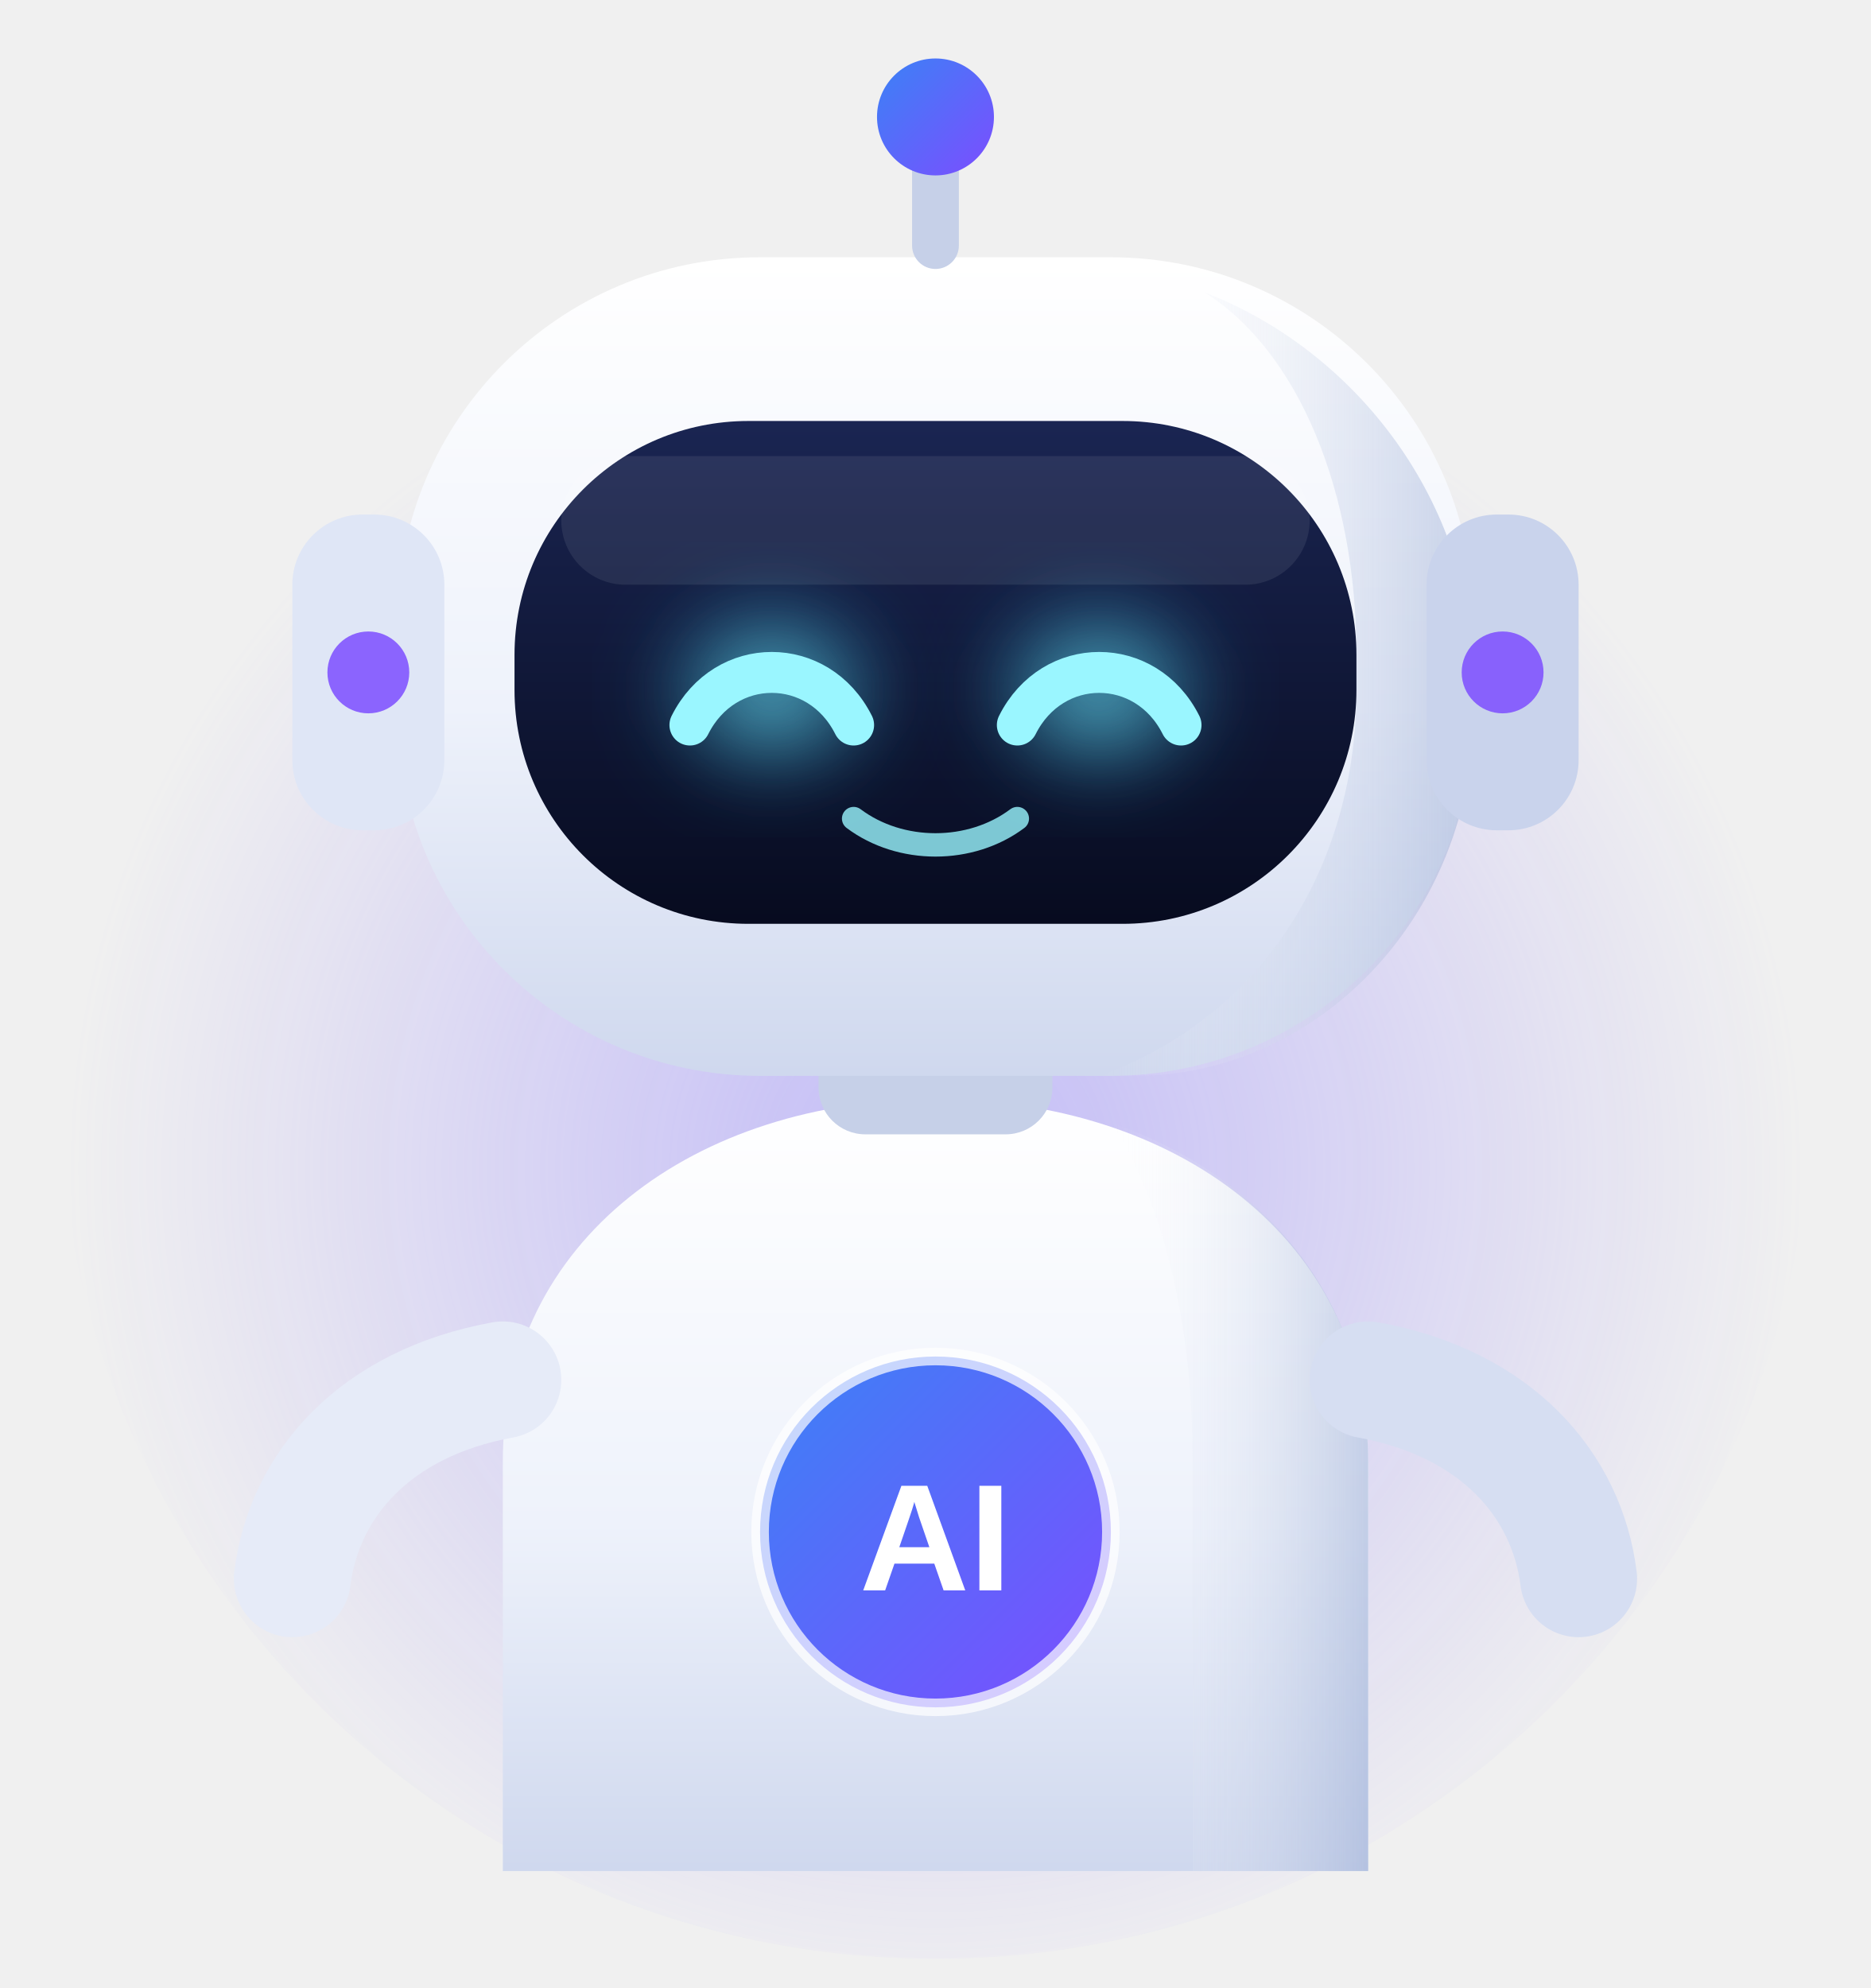
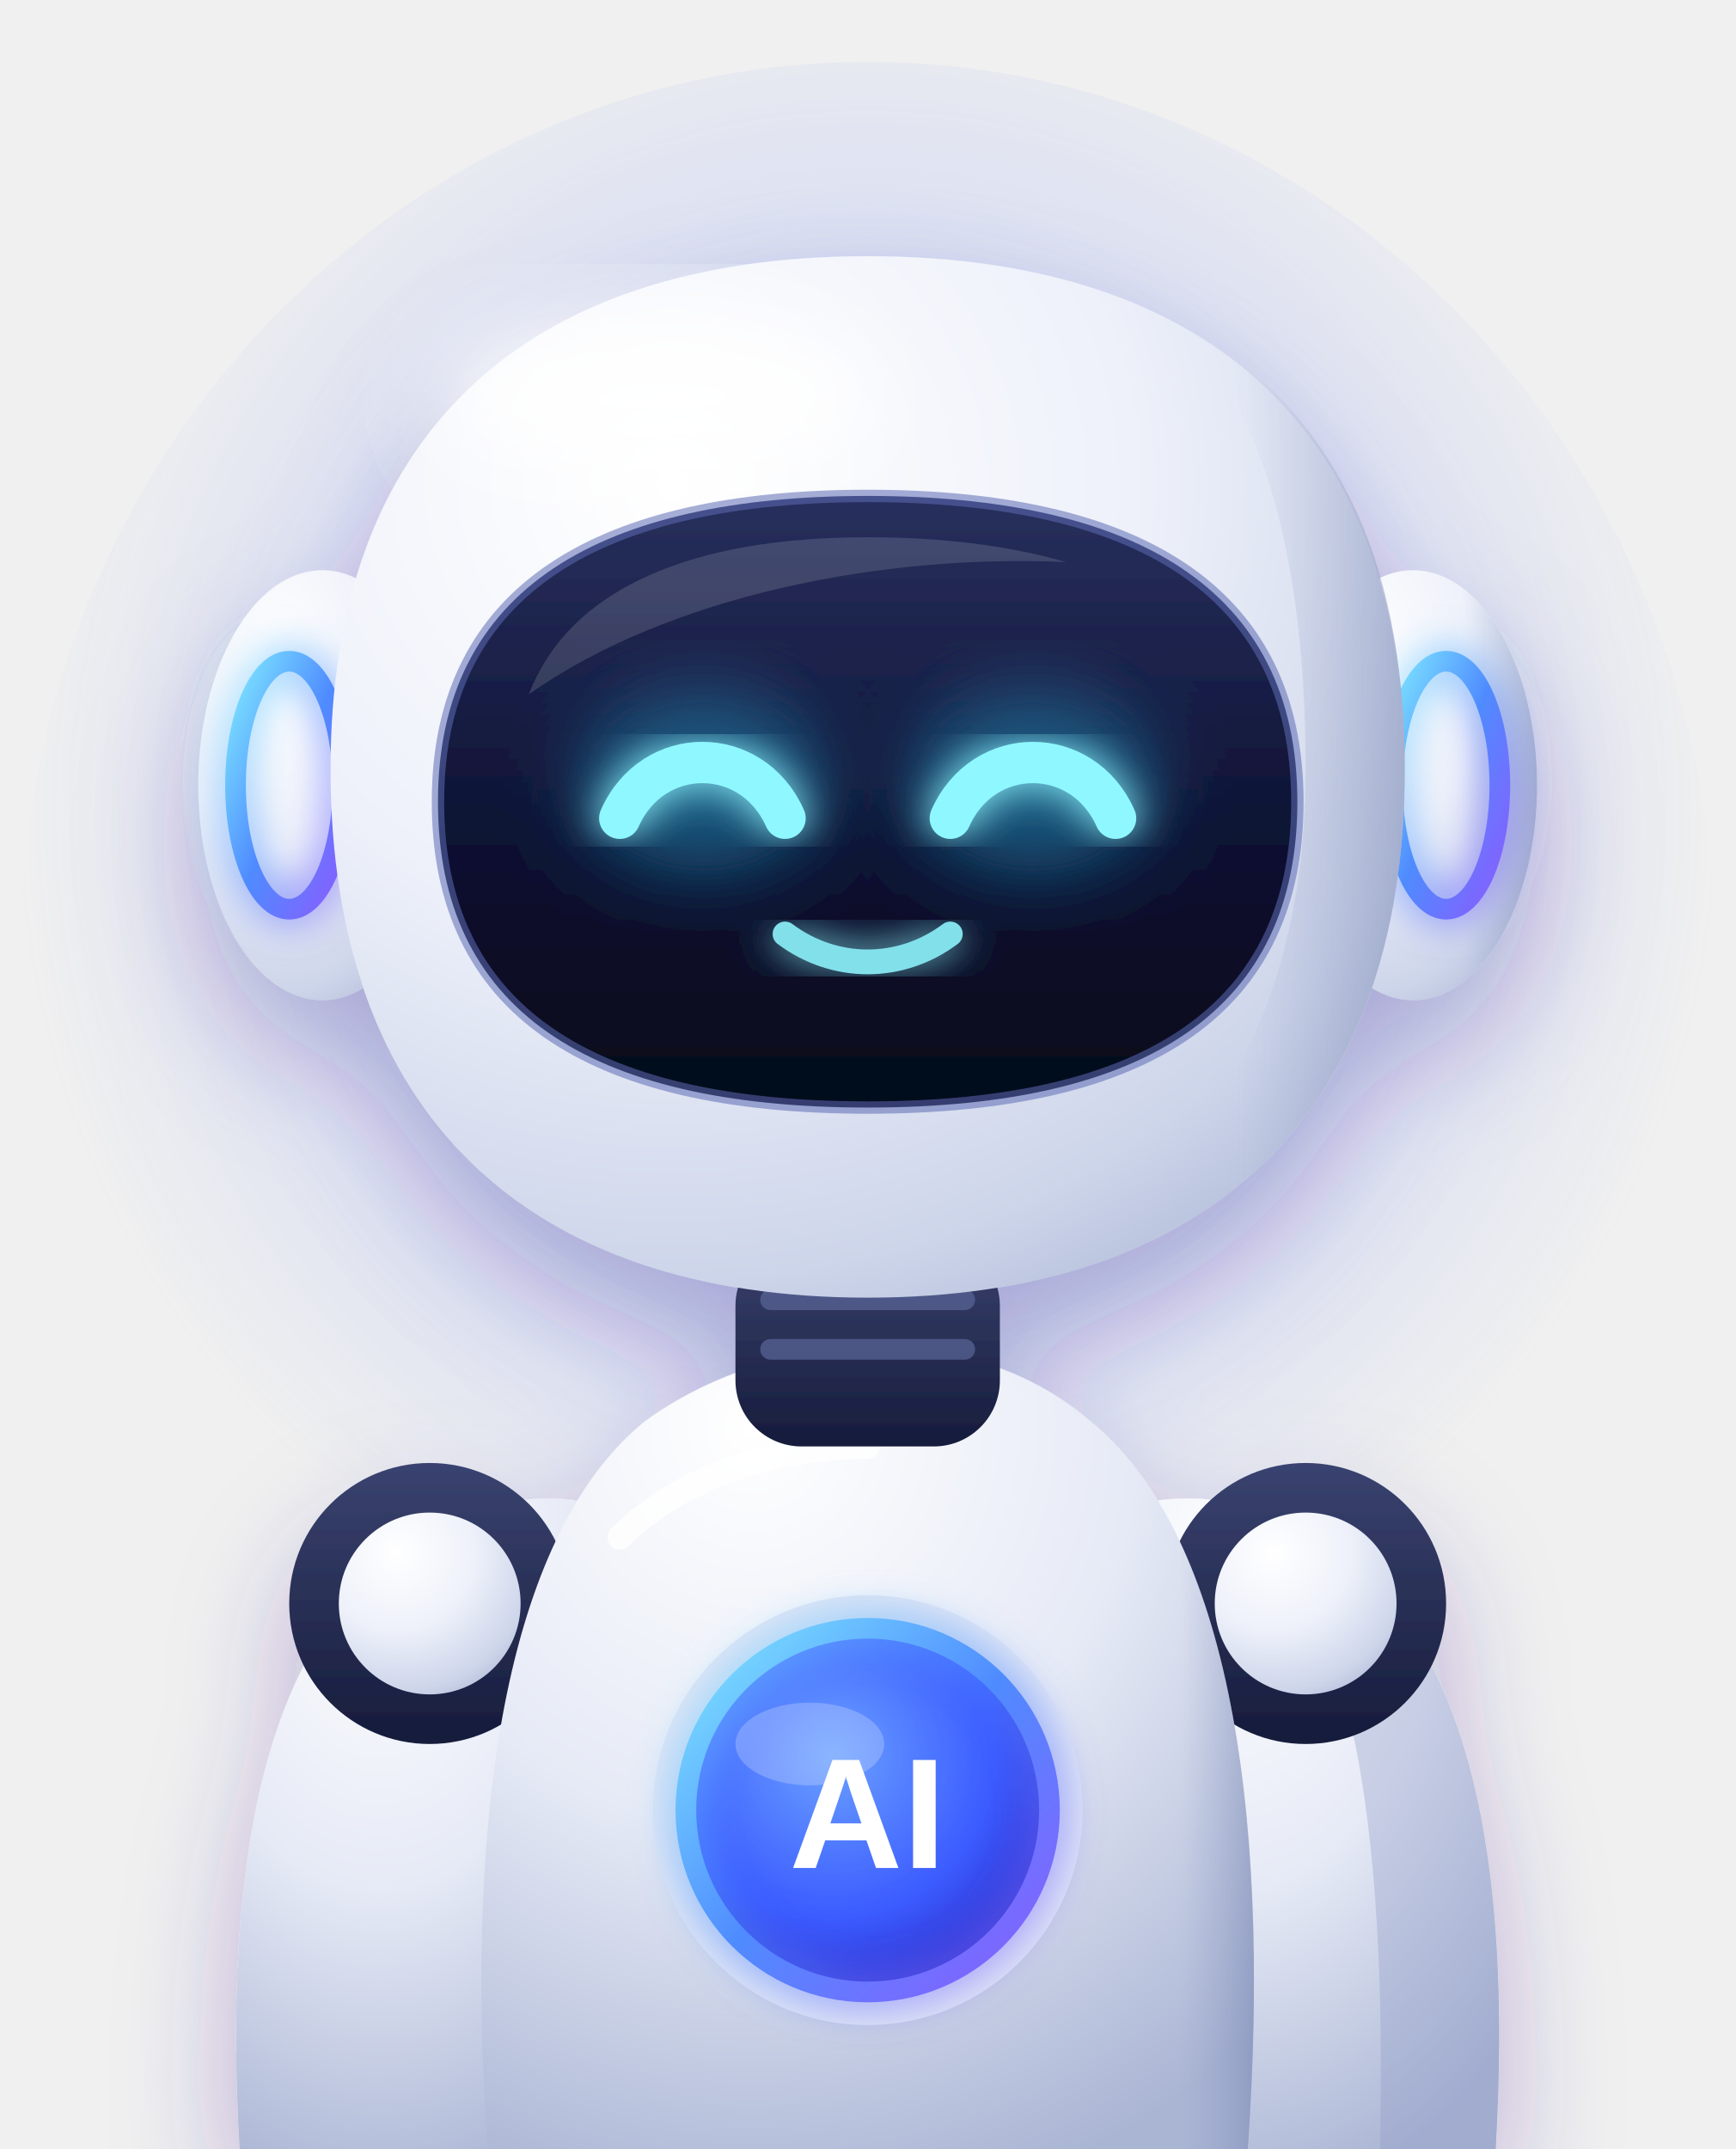
- <svg xmlns="http://www.w3.org/2000/svg" viewBox="0 0 320 340" role="img" aria-label="AI Sales Employee">
+ <svg xmlns="http://www.w3.org/2000/svg" viewBox="0 0 420 520" role="img" aria-label="AI Sales Employee">
  <defs>
-     <linearGradient id="shell" x1="0" y1="0" x2="0" y2="1">
+     <radialGradient id="aura" cx=".5" cy=".42" r=".5">
+       <stop offset="0" stop-color="#8f7dff" stop-opacity=".55" />
+       <stop offset=".55" stop-color="#5b7cff" stop-opacity=".18" />
+       <stop offset="1" stop-color="#5b7cff" stop-opacity="0" />
+     </radialGradient>
+     <radialGradient id="shell" cx=".32" cy=".22" r=".95">
      <stop offset="0" stop-color="#ffffff" />
-       <stop offset=".55" stop-color="#eef2fb" />
-       <stop offset="1" stop-color="#cfd8ee" />
-     </linearGradient>
-     <linearGradient id="shellSide" x1="0" y1="0" x2="1" y2="0">
+       <stop offset=".45" stop-color="#eef1fa" />
+       <stop offset=".8" stop-color="#cdd5ea" />
+       <stop offset="1" stop-color="#a9b4d3" />
+     </radialGradient>
+     <radialGradient id="shellBody" cx=".35" cy=".1" r="1">
+       <stop offset="0" stop-color="#ffffff" />
+       <stop offset=".5" stop-color="#e6eaf6" />
+       <stop offset="1" stop-color="#aab5d4" />
+     </radialGradient>
+     <linearGradient id="edge" x1="0" y1="0" x2="1" y2="0">
      <stop offset="0" stop-color="#ffffff" stop-opacity="0" />
-       <stop offset="1" stop-color="#9fb0d6" stop-opacity=".55" />
+       <stop offset=".7" stop-color="#8e9bc4" stop-opacity="0" />
+       <stop offset="1" stop-color="#6f7eac" stop-opacity=".45" />
    </linearGradient>
    <linearGradient id="visor" x1="0" y1="0" x2="0" y2="1">
-       <stop offset="0" stop-color="#1a2552" />
-       <stop offset="1" stop-color="#070b1f" />
+       <stop offset="0" stop-color="#28305e" />
+       <stop offset=".55" stop-color="#0d1233" />
+       <stop offset="1" stop-color="#05071a" />
    </linearGradient>
-     <radialGradient id="eyeGlow" cx=".5" cy=".5" r=".5">
-       <stop offset="0" stop-color="#7ff3ff" />
-       <stop offset="1" stop-color="#2ad1ff" stop-opacity="0" />
+     <linearGradient id="dark" x1="0" y1="0" x2="0" y2="1">
+       <stop offset="0" stop-color="#3a4370" />
+       <stop offset="1" stop-color="#161b3a" />
+     </linearGradient>
+     <linearGradient id="ring" x1="0" y1="0" x2="1" y2="1">
+       <stop offset="0" stop-color="#7ee8ff" />
+       <stop offset=".5" stop-color="#4f8bff" />
+       <stop offset="1" stop-color="#8a5cff" />
+     </linearGradient>
+     <radialGradient id="badge" cx=".4" cy=".35" r=".75">
+       <stop offset="0" stop-color="#6aa0ff" />
+       <stop offset=".6" stop-color="#3b5bff" />
+       <stop offset="1" stop-color="#2a1fb8" />
    </radialGradient>
-     <linearGradient id="badge" x1="0" y1="0" x2="1" y2="1">
-       <stop offset="0" stop-color="#3b82f6" />
-       <stop offset="1" stop-color="#7c4dff" />
-     </linearGradient>
-     <radialGradient id="halo" cx=".5" cy=".55" r=".5">
-       <stop offset="0" stop-color="#8b7bff" stop-opacity=".45" />
-       <stop offset="1" stop-color="#8b7bff" stop-opacity="0" />
-     </radialGradient>
-     <filter id="soft" x="-20%" y="-20%" width="140%" height="140%">
-       <feGaussianBlur stdDeviation="6" />
+     <filter id="glow" x="-50%" y="-50%" width="200%" height="200%">
+       <feGaussianBlur stdDeviation="5" result="b" />
+       <feMerge>
+         <feMergeNode in="b" />
+         <feMergeNode in="SourceGraphic" />
+       </feMerge>
+     </filter>
+     <filter id="blur" x="-30%" y="-30%" width="160%" height="160%">
+       <feGaussianBlur stdDeviation="9" />
+     </filter>
+     <filter id="drop" x="-20%" y="-20%" width="140%" height="150%">
+       <feDropShadow dx="0" dy="14" stdDeviation="14" flood-color="#2b2a8f" flood-opacity=".28" />
    </filter>
  </defs>
-   <ellipse cx="160" cy="185" rx="150" ry="150" fill="url(#halo)" />
-   <path d="M86 250c0-38 33-62 74-62s74 24 74 62v70H86z" fill="url(#shell)" />
-   <path d="M190 192c26 9 44 30 44 58v70h-30v-70c0-26-6-46-14-58z" fill="url(#shellSide)" />
-   <circle cx="160" cy="262" r="30" fill="url(#badge)" />
-   <circle cx="160" cy="262" r="30" fill="none" stroke="#ffffff" stroke-opacity=".7" stroke-width="3" />
-   <text x="160" y="272" text-anchor="middle" font-family="Segoe UI, Arial, sans-serif" font-size="26" font-weight="700" fill="#ffffff">AI</text>
-   <rect x="140" y="172" width="40" height="22" rx="8" fill="#c6d0e8" />
-   <rect x="68" y="44" width="184" height="140" rx="62" fill="url(#shell)" />
-   <path d="M206 50c26 10 46 36 46 66v6c0 34-26 62-58 62h-6c28-10 44-36 44-66v-6c0-28-10-52-26-62z" fill="url(#shellSide)" />
-   <rect x="50" y="88" width="26" height="54" rx="12" fill="#dfe6f6" />
-   <rect x="244" y="88" width="26" height="54" rx="12" fill="#c9d3ec" />
-   <circle cx="63" cy="115" r="7" fill="#7c4dff" opacity=".85" />
-   <circle cx="257" cy="115" r="7" fill="#7c4dff" opacity=".85" />
-   <rect x="88" y="72" width="144" height="86" rx="40" fill="url(#visor)" />
-   <rect x="96" y="78" width="128" height="22" rx="11" fill="#ffffff" opacity=".08" />
-   <ellipse cx="132" cy="118" rx="22" ry="18" fill="url(#eyeGlow)" filter="url(#soft)" opacity=".8" />
-   <ellipse cx="188" cy="118" rx="22" ry="18" fill="url(#eyeGlow)" filter="url(#soft)" opacity=".8" />
-   <path d="M118 124c6-12 22-12 28 0" fill="none" stroke="#9af6ff" stroke-width="7" stroke-linecap="round" />
-   <path d="M174 124c6-12 22-12 28 0" fill="none" stroke="#9af6ff" stroke-width="7" stroke-linecap="round" />
-   <path d="M146 140c8 6 20 6 28 0" fill="none" stroke="#9af6ff" stroke-width="4" stroke-linecap="round" opacity=".8" />
-   <rect x="156" y="22" width="8" height="24" rx="4" fill="#c6d0e8" />
-   <circle cx="160" cy="20" r="10" fill="url(#badge)" />
-   <path d="M234 236c22 4 34 18 36 34" fill="none" stroke="#d6def2" stroke-width="20" stroke-linecap="round" />
-   <path d="M86 236c-22 4-34 18-36 34" fill="none" stroke="#e6ebf8" stroke-width="20" stroke-linecap="round" />
+   <ellipse cx="210" cy="230" rx="205" ry="215" fill="url(#aura)" />
+   <g filter="url(#drop)">
+     <path d="M58 520c-4-70 6-122 40-146 20-14 42-14 58-6l-6 152z" fill="url(#shellBody)" />
+     <path d="M362 520c4-70-6-122-40-146-20-14-42-14-58-6l6 152z" fill="url(#shellBody)" />
+     <path d="M362 520c4-70-6-122-40-146-8-6-17-9-26-11 28 18 40 66 38 157z" fill="#8f9cc6" opacity=".35" />
+     <circle cx="104" cy="388" r="34" fill="url(#dark)" />
+     <circle cx="316" cy="388" r="34" fill="url(#dark)" />
+     <circle cx="104" cy="388" r="22" fill="url(#shell)" />
+     <circle cx="316" cy="388" r="22" fill="url(#shell)" />
+     <path d="M118 520c-6-86 6-150 38-176 30-22 78-26 108 0 32 26 44 90 38 176z" fill="url(#shellBody)" />
+     <path d="M264 344c32 26 44 90 38 176h-34c6-80-2-140-24-170z" fill="url(#edge)" />
+     <path d="M150 372c16-16 40-22 60-22" fill="none" stroke="#ffffff" stroke-width="6" stroke-linecap="round" opacity=".8" />
+     <circle cx="210" cy="438" r="52" fill="#dfe5f5" />
+     <circle cx="210" cy="438" r="44" fill="url(#badge)" />
+     <circle cx="210" cy="438" r="44" fill="none" stroke="url(#ring)" stroke-width="5" filter="url(#glow)" />
+     <ellipse cx="196" cy="422" rx="18" ry="10" fill="#ffffff" opacity=".22" />
+     <text x="210" y="452" text-anchor="middle" font-family="Segoe UI, Arial, sans-serif" font-size="38" font-weight="700" fill="#ffffff">AI</text>
+     <rect x="178" y="300" width="64" height="50" rx="16" fill="url(#dark)" />
+     <rect x="184" y="312" width="52" height="5" rx="2.5" fill="#5b6699" opacity=".7" />
+     <rect x="184" y="324" width="52" height="5" rx="2.5" fill="#5b6699" opacity=".7" />
+     <ellipse cx="78" cy="190" rx="30" ry="52" fill="url(#shell)" />
+     <ellipse cx="342" cy="190" rx="30" ry="52" fill="url(#shell)" />
+     <ellipse cx="342" cy="190" rx="30" ry="52" fill="url(#edge)" />
+     <ellipse cx="70" cy="190" rx="13" ry="30" fill="none" stroke="url(#ring)" stroke-width="5" filter="url(#glow)" />
+     <ellipse cx="350" cy="190" rx="13" ry="30" fill="none" stroke="url(#ring)" stroke-width="5" filter="url(#glow)" />
+     <path d="M210 62c84 0 130 44 130 124 0 84-48 128-130 128S80 270 80 186c0-80 46-124 130-124z" fill="url(#shell)" />
+     <path d="M286 78c36 20 54 56 54 108 0 84-48 128-130 128h-6c74-6 112-54 112-128 0-50-10-86-30-108z" fill="url(#edge)" />
+     <ellipse cx="160" cy="96" rx="52" ry="20" fill="#ffffff" opacity=".85" filter="url(#blur)" />
+     <path d="M210 120c64 0 104 22 104 74 0 50-36 74-104 74s-104-24-104-74c0-52 40-74 104-74z" fill="url(#visor)" />
+     <path d="M210 120c64 0 104 22 104 74 0 50-36 74-104 74s-104-24-104-74c0-52 40-74 104-74z" fill="none" stroke="#5d6bb5" stroke-opacity=".55" stroke-width="3" />
+     <path d="M128 168c10-26 40-38 82-38 18 0 34 2 48 6-44-2-96 8-130 32z" fill="#ffffff" opacity=".14" />
+     <ellipse cx="170" cy="190" rx="30" ry="22" fill="#2ad1ff" opacity=".35" filter="url(#blur)" />
+     <ellipse cx="250" cy="190" rx="30" ry="22" fill="#2ad1ff" opacity=".35" filter="url(#blur)" />
+     <path d="M150 198c8-18 32-18 40 0" fill="none" stroke="#8ff7ff" stroke-width="10" stroke-linecap="round" filter="url(#glow)" />
+     <path d="M230 198c8-18 32-18 40 0" fill="none" stroke="#8ff7ff" stroke-width="10" stroke-linecap="round" filter="url(#glow)" />
+     <path d="M190 226c12 9 28 9 40 0" fill="none" stroke="#8ff7ff" stroke-width="6" stroke-linecap="round" opacity=".9" filter="url(#glow)" />
+   </g>
</svg>
